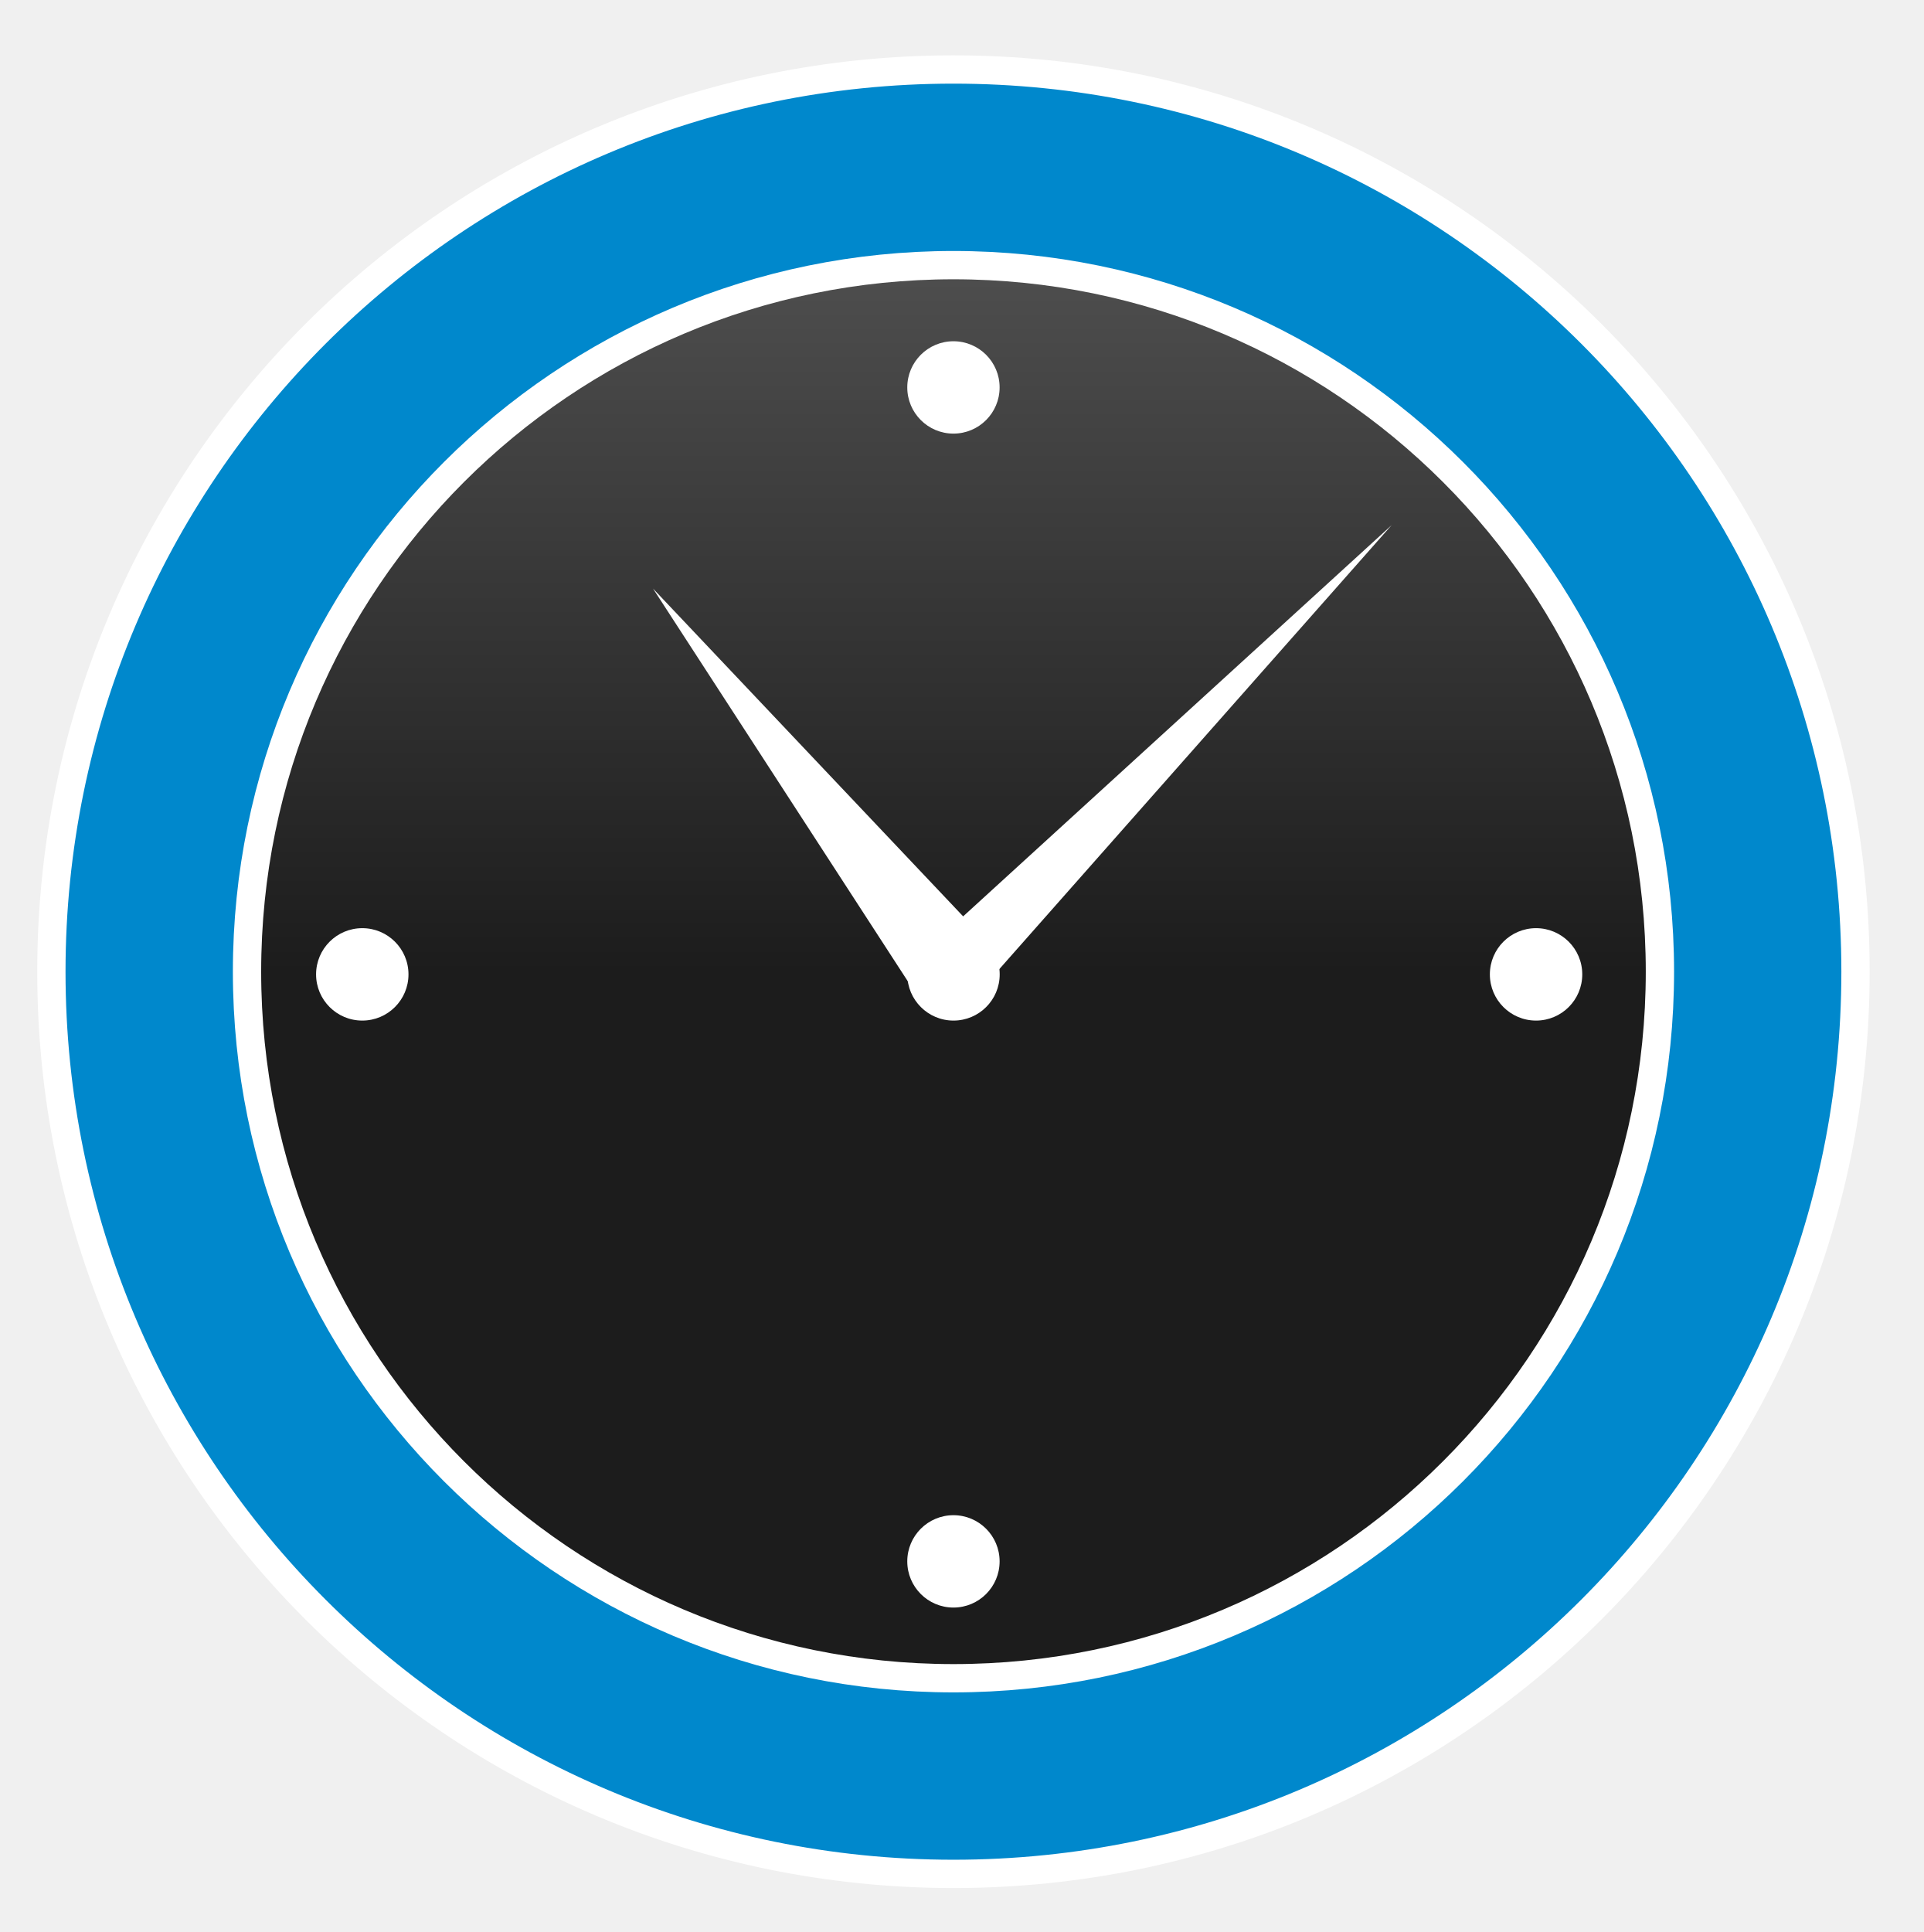
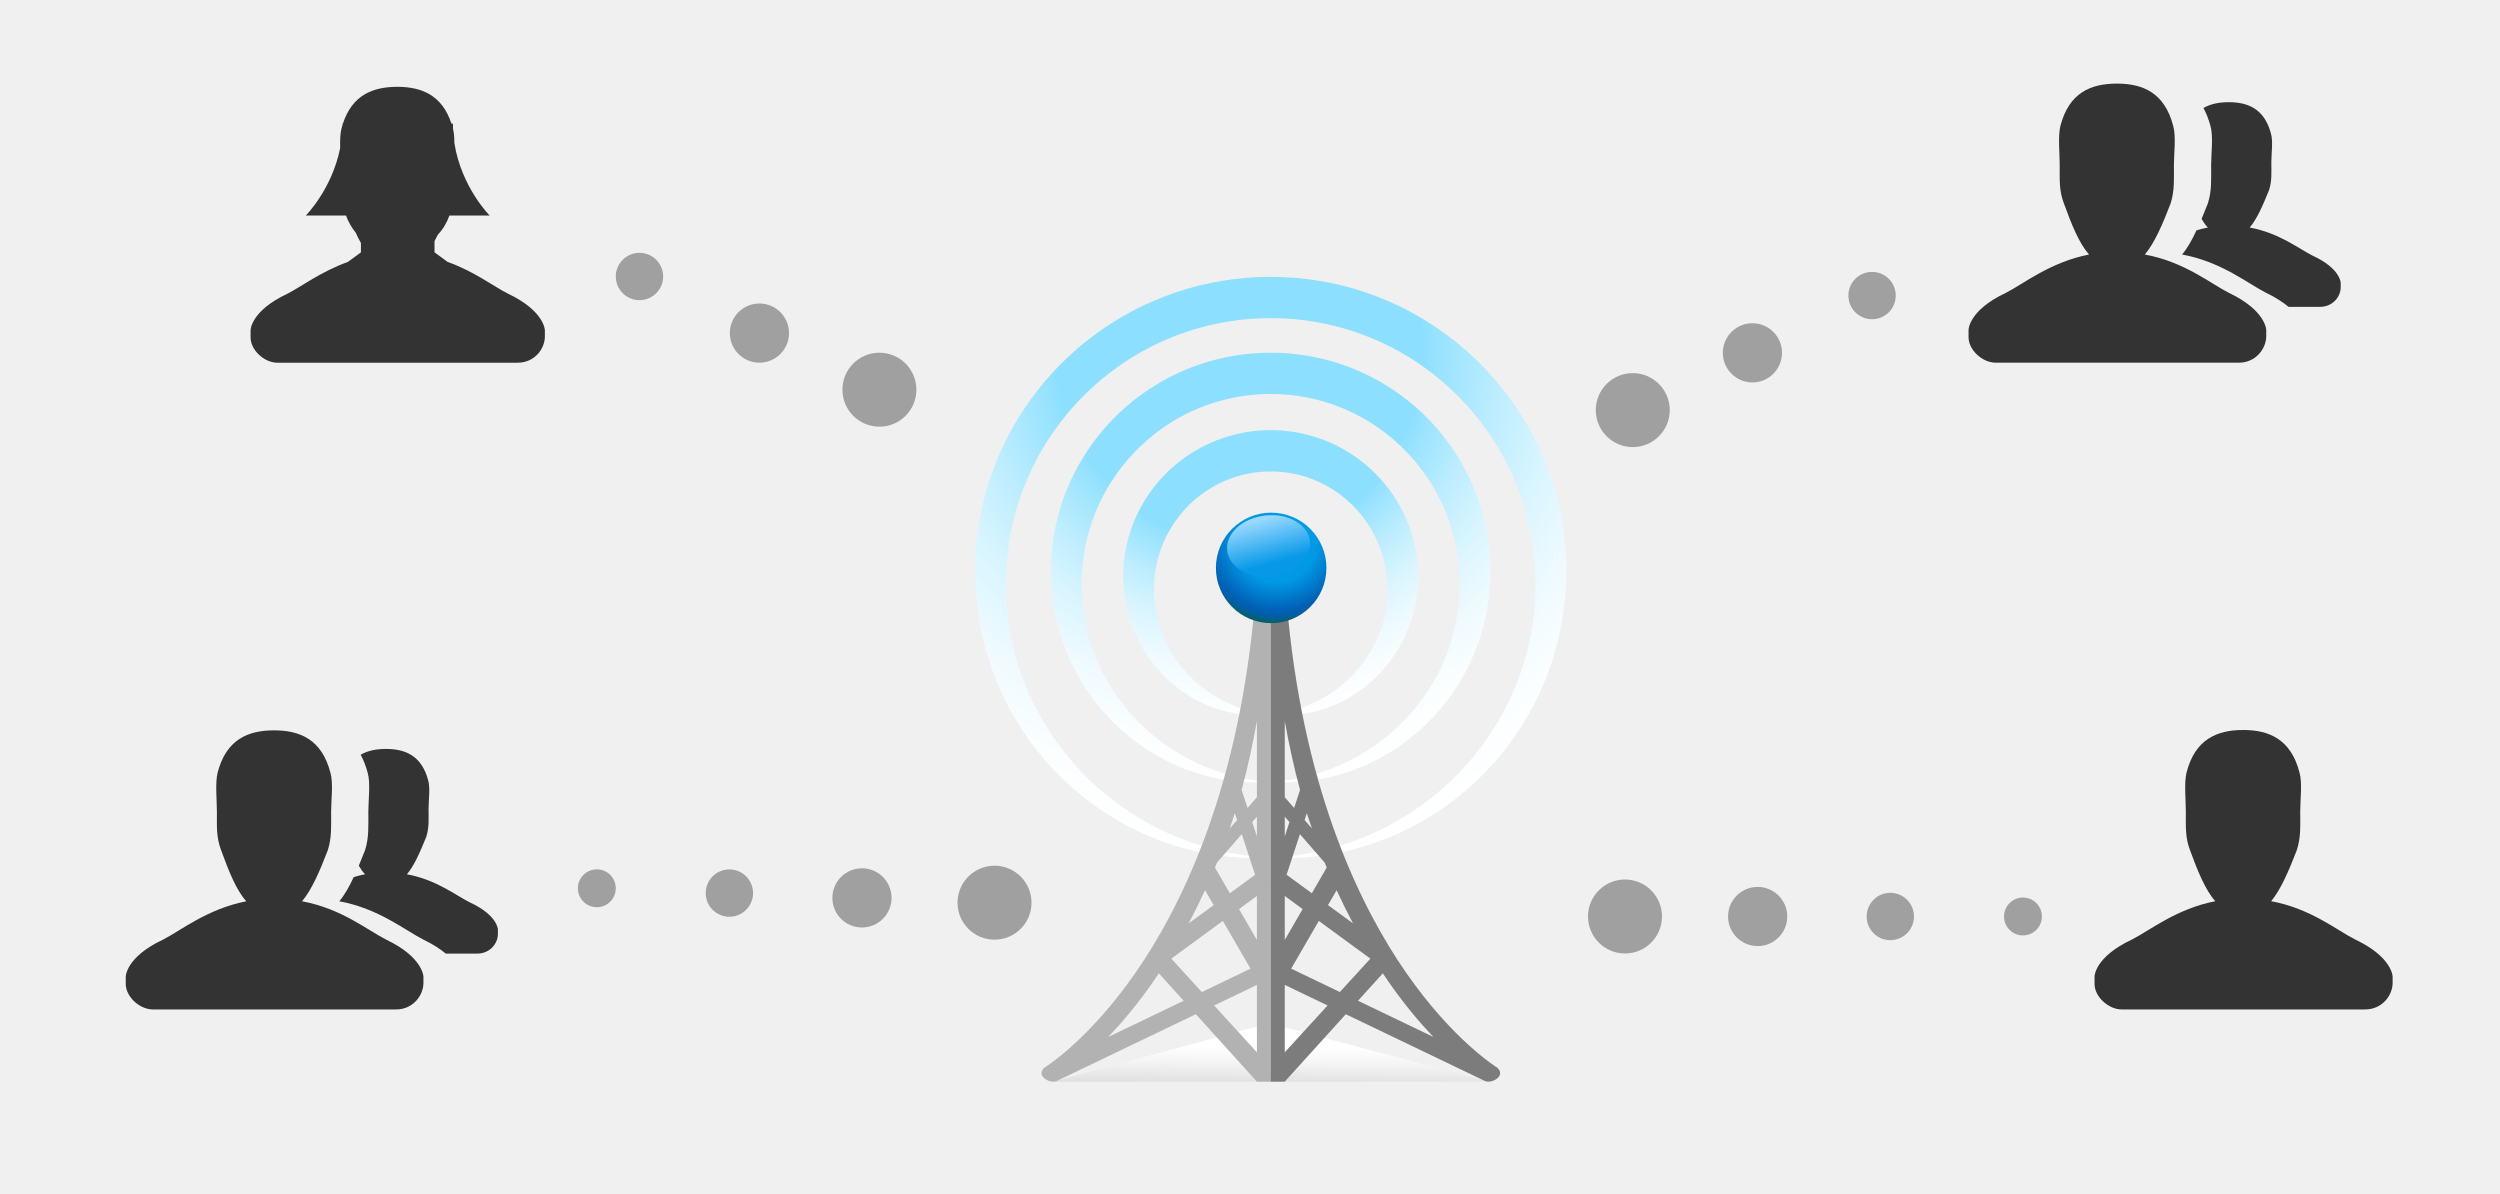
- <svg xmlns="http://www.w3.org/2000/svg" version="1.1" id="Layer_1" x="0px" y="0px" width="67.997px" height="68.278px" viewBox="0 0 67.997 68.278" enable-background="new 0 0 67.997 68.278" xml:space="preserve">
-   <g>
-     <linearGradient id="SVGID_1_" gradientUnits="userSpaceOnUse" x1="53.483" y1="164.214" x2="53.483" y2="140.423">
-       <stop offset="0.247" style="stop-color:#F7941D" />
-       <stop offset="0.714" style="stop-color:#F8BB49" />
-     </linearGradient>
-     <path fill="url(#SVGID_1_)" d="M60.422,164.214v-17.842c0-3.286-2.662-5.949-5.947-5.949h-1.982c-3.286,0-5.947,2.663-5.947,5.949   v17.842H60.422z" />
-     <linearGradient id="SVGID_2_" gradientUnits="userSpaceOnUse" x1="33.658" y1="164.214" x2="33.658" y2="130.513">
-       <stop offset="0.247" style="stop-color:#F7941D" />
-       <stop offset="0.714" style="stop-color:#F8BB49" />
-     </linearGradient>
-     <path fill="url(#SVGID_2_)" d="M40.597,164.214v-27.755c0-3.286-2.661-5.946-5.946-5.946h-1.983c-3.284,0-5.947,2.66-5.947,5.946   v27.755H40.597z" />
-     <linearGradient id="SVGID_3_" gradientUnits="userSpaceOnUse" x1="13.834" y1="164.214" x2="13.834" y2="120.6">
-       <stop offset="0.247" style="stop-color:#F7941D" />
-       <stop offset="0.714" style="stop-color:#F8BB49" />
-     </linearGradient>
-     <path fill="url(#SVGID_3_)" d="M20.773,164.214v-37.668c0-3.283-2.662-5.946-5.948-5.946h-1.981c-3.286,0-5.948,2.663-5.948,5.946   v37.668H20.773z" />
-     <linearGradient id="SVGID_4_" gradientUnits="userSpaceOnUse" x1="33.699" y1="169.788" x2="33.699" y2="166.32">
+ <svg xmlns="http://www.w3.org/2000/svg" version="1.1" id="Layer_1" x="0px" y="0px" width="245px" height="117px" viewBox="-88.001 -24.861 245 117" enable-background="new -88.001 -24.861 245 117" xml:space="preserve">
+   <g display="none">
+     <circle display="inline" fill="#0088CC" stroke="#FFFFFF" cx="33.7" cy="34.34" r="31.884" />
+     <linearGradient id="SVGID_1_" gradientUnits="userSpaceOnUse" x1="33.701" y1="9.969" x2="33.701" y2="59.907" gradientTransform="matrix(1 0 0 -1 0 69.2778)">
      <stop offset="0" style="stop-color:#1C1C1C" />
      <stop offset="0.499" style="stop-color:#1C1C1C" />
      <stop offset="1" style="stop-color:#4E4E4E" />
    </linearGradient>
-     <rect x="6.812" y="166.32" fill="url(#SVGID_4_)" width="53.773" height="3.468" />
+     <circle display="inline" fill="url(#SVGID_1_)" stroke="#FFFFFF" cx="33.701" cy="34.34" r="24.97" />
+     <circle display="inline" fill="#FFFFFF" cx="33.7" cy="13.692" r="1.632" />
+     <circle display="inline" fill="#FFFFFF" cx="33.7" cy="55.18" r="1.632" />
+     <circle display="inline" fill="#FFFFFF" cx="54.293" cy="34.435" r="1.633" />
+     <circle display="inline" fill="#FFFFFF" cx="33.702" cy="34.435" r="1.633" />
+     <circle display="inline" fill="#FFFFFF" cx="12.805" cy="34.435" r="1.633" />
+     <polygon display="inline" fill="#FFFFFF" points="32.989,33.347 49.188,18.559 34.457,35.227  " />
+     <polygon display="inline" fill="#FFFFFF" points="34.893,33.283 23.081,20.8 32.49,35.3  " />
  </g>
  <g>
-     <linearGradient id="SVGID_5_" gradientUnits="userSpaceOnUse" x1="-196.035" y1="-50.652" x2="-196.035" y2="-100.729">
-       <stop offset="0.247" style="stop-color:#F7941D" />
-       <stop offset="0.714" style="stop-color:#F8BB49" />
-     </linearGradient>
-     <path fill="url(#SVGID_5_)" d="M-173.969-87.524l-20.394,11.733l0.037-24.852c-0.568-0.039-1.131-0.086-1.708-0.086   c-13.828,0-25.039,11.21-25.039,25.038c0,13.829,11.211,25.039,25.039,25.039c13.827,0,25.038-11.21,25.038-25.039   C-170.996-79.971-172.075-84.001-173.969-87.524z" />
-     <linearGradient id="SVGID_6_" gradientUnits="userSpaceOnUse" x1="-159.024" y1="19.731" x2="-159.024" y2="-41.725" gradientTransform="matrix(0.8653 0.5012 -0.5012 0.8653 -44.4056 -18.3644)">
-       <stop offset="0" style="stop-color:#1C1C1C" />
-       <stop offset="0.499" style="stop-color:#1C1C1C" />
-       <stop offset="1" style="stop-color:#4E4E4E" />
-     </linearGradient>
-     <path fill="url(#SVGID_6_)" d="M-191.578-105.681l-0.035,24.853l20.391-11.734C-175.19-99.947-182.759-105.084-191.578-105.681z" />
+     <path fill-rule="evenodd" clip-rule="evenodd" fill="#333333" d="M-41.944,63.58c-1.345-0.662-3.281-2.234-6.178-2.76   c0.708-0.842,1.278-2.141,1.893-3.668c0.296-0.936,0.227-1.688,0.227-2.758c0-0.822,0.183-2.074-0.044-2.804   c-0.639-2.394-2.235-3.056-4.127-3.056c-0.935,0-1.776,0.16-2.484,0.57c0.274,0.502,0.501,1.072,0.686,1.756   c0.294,1.002,0.067,2.734,0.067,3.829c0,1.481,0.068,2.507-0.318,3.761l-0.617,1.527c0.183,0.318,0.388,0.615,0.617,0.842   c-0.388,0.071-0.753,0.16-1.118,0.276c-0.432,0.935-0.888,1.754-1.413,2.368c3.875,0.708,6.473,2.871,8.252,3.762   c0.957,0.457,1.662,0.936,2.188,1.367h3.078c1.254,0,2.028-1.002,2.028-1.914v-0.455C-39.208,66.225-39.231,64.834-41.944,63.58z    M-50.149,67.227c-1.778-0.891-4.379-3.054-8.252-3.762c0.957-1.14,1.732-2.938,2.529-5.014c0.39-1.254,0.32-2.279,0.32-3.761   c0-1.095,0.227-2.827-0.069-3.829c-0.844-3.26-2.984-4.148-5.516-4.148c-2.553,0-4.696,0.889-5.538,4.148   c-0.252,1.002-0.069,2.758-0.069,3.829c0,1.481-0.068,2.507,0.41,3.761c0.752,2.076,1.482,3.896,2.462,5.014   c-3.829,0.752-6.451,2.896-8.16,3.762c-3.646,1.709-3.646,3.624-3.646,3.624v0.708c0,1.253,1.345,2.506,2.667,2.506h23.819   c1.663,0,2.689-1.366,2.689-2.621v-0.593C-46.502,70.851-46.549,68.936-50.149,67.227z" />
  </g>
  <g>
-     <linearGradient id="SVGID_7_" gradientUnits="userSpaceOnUse" x1="-84.939" y1="-50.459" x2="-84.939" y2="-191.773">
-       <stop offset="0" style="stop-color:#1C1C1C" />
-       <stop offset="0.499" style="stop-color:#1C1C1C" />
-       <stop offset="1" style="stop-color:#4E4E4E" />
-     </linearGradient>
-     <path fill="url(#SVGID_7_)" d="M-50.558-56.526h-65.729v-46.313c0-1.676-1.358-3.034-3.036-3.034c-1.674,0-3.032,1.358-3.032,3.034   v49.347c0,0.306,0.059,0.597,0.144,0.875c0.377,1.245,1.521,2.158,2.889,2.158h68.765c1.677,0,3.034-1.358,3.034-3.034   C-47.523-55.168-48.881-56.526-50.558-56.526z" />
-     <linearGradient id="SVGID_8_" gradientUnits="userSpaceOnUse" x1="-56.889" y1="-40.62" x2="-55.761" y2="-114.484" gradientTransform="matrix(0.9442 0.3294 -0.3294 0.9442 -43.9499 -0.3571)">
-       <stop offset="0.247" style="stop-color:#F7941D" />
-       <stop offset="0.714" style="stop-color:#F8BB49" />
-     </linearGradient>
-     <path fill="url(#SVGID_8_)" d="M-50.016-74.91c-0.861-1.561-2.824-2.128-4.381-1.266l-16.868,9.303l-12.712-14.303   c-0.305-0.34-0.658-0.599-1.047-0.779c-0.962-0.61-2.21-0.704-3.276-0.113l-19.029,10.495c-1.559,0.858-2.128,2.822-1.266,4.381   c0.859,1.558,2.823,2.127,4.38,1.266l16.887-9.311l12.964,14.587c1.061,1.195,2.807,1.405,4.118,0.582l18.965-10.46   C-49.725-71.387-49.155-73.35-50.016-74.91z" />
-     <linearGradient id="SVGID_9_" gradientUnits="userSpaceOnUse" x1="-80.674" y1="-74.031" x2="-80.674" y2="-146.015" gradientTransform="matrix(1 0.0079 -0.0079 1 -2.3085 1.8394)">
-       <stop offset="0" style="stop-color:#1C1C1C" />
-       <stop offset="0.499" style="stop-color:#1C1C1C" />
-       <stop offset="1" style="stop-color:#4E4E4E" />
-     </linearGradient>
-     <path fill="url(#SVGID_9_)" d="M-55.797-100.025c-1.314-1.199-3.356-1.104-4.557,0.213l-12.974,14.235l-16.641-9.451   c-0.396-0.223-0.815-0.353-1.241-0.399c-1.104-0.269-2.318,0.044-3.14,0.948l-14.636,16.061c-1.2,1.314-1.104,3.356,0.213,4.557   c1.317,1.198,3.356,1.104,4.555-0.214l12.987-14.25l16.97,9.638c1.393,0.789,3.111,0.426,4.086-0.775l14.589-16.007   C-54.385-96.785-54.479-98.825-55.797-100.025z" />
-   </g>
-   <g>
-     <linearGradient id="SVGID_10_" gradientUnits="userSpaceOnUse" x1="11.89" y1="-50.093" x2="11.89" y2="-106.241">
-       <stop offset="0.247" style="stop-color:#F7941D" />
-       <stop offset="0.714" style="stop-color:#F8BB49" />
-     </linearGradient>
-     <path fill="url(#SVGID_10_)" d="M21.75-54.889c0,2.649-2.147,4.796-4.797,4.796H6.827c-2.647,0-4.798-2.147-4.798-4.796v-46.555   c0-2.65,2.15-4.796,4.798-4.796h10.126c2.649,0,4.797,2.146,4.797,4.796V-54.889z" />
-     <linearGradient id="SVGID_11_" gradientUnits="userSpaceOnUse" x1="55.511" y1="-50.093" x2="55.511" y2="-106.241">
-       <stop offset="0.247" style="stop-color:#F7941D" />
-       <stop offset="0.714" style="stop-color:#F8BB49" />
-     </linearGradient>
-     <path fill="url(#SVGID_11_)" d="M65.37-54.889c0,2.649-2.148,4.796-4.798,4.796H50.449c-2.652,0-4.798-2.147-4.798-4.796v-46.555   c0-2.65,2.146-4.796,4.798-4.796h10.123c2.649,0,4.798,2.146,4.798,4.796V-54.889z" />
-     <linearGradient id="SVGID_12_" gradientUnits="userSpaceOnUse" x1="33.273" y1="-50.093" x2="33.273" y2="-106.241">
-       <stop offset="0" style="stop-color:#1C1C1C" />
-       <stop offset="0.499" style="stop-color:#1C1C1C" />
-       <stop offset="1" style="stop-color:#4E4E4E" />
-     </linearGradient>
-     <path fill="url(#SVGID_12_)" d="M43.133-54.889c0,2.649-2.145,4.796-4.797,4.796H28.212c-2.649,0-4.797-2.147-4.797-4.796v-46.555   c0-2.65,2.147-4.796,4.797-4.796h10.124c2.652,0,4.797,2.146,4.797,4.796V-54.889z" />
-     <linearGradient id="SVGID_13_" gradientUnits="userSpaceOnUse" x1="11.89" y1="-54.889" x2="11.89" y2="-65.547">
-       <stop offset="0" style="stop-color:#1C1C1C" />
-       <stop offset="0.499" style="stop-color:#1C1C1C" />
-       <stop offset="1" style="stop-color:#4E4E4E" />
-     </linearGradient>
-     <circle fill="url(#SVGID_13_)" stroke="#FFFFFF" cx="11.89" cy="-60.218" r="5.328" />
-     <linearGradient id="SVGID_14_" gradientUnits="userSpaceOnUse" x1="55.511" y1="-54.889" x2="55.511" y2="-65.547">
-       <stop offset="0" style="stop-color:#1C1C1C" />
-       <stop offset="0.499" style="stop-color:#1C1C1C" />
-       <stop offset="1" style="stop-color:#4E4E4E" />
-     </linearGradient>
-     <circle fill="url(#SVGID_14_)" stroke="#FFFFFF" cx="55.511" cy="-60.218" r="5.329" />
-     <linearGradient id="SVGID_15_" gradientUnits="userSpaceOnUse" x1="33.273" y1="-54.889" x2="33.273" y2="-65.547">
-       <stop offset="0" style="stop-color:#1C1C1C" />
-       <stop offset="0.499" style="stop-color:#1C1C1C" />
-       <stop offset="1" style="stop-color:#4E4E4E" />
-     </linearGradient>
-     <circle fill="url(#SVGID_15_)" stroke="#FFFFFF" cx="33.273" cy="-60.218" r="5.331" />
-   </g>
-   <g>
-     <linearGradient id="SVGID_16_" gradientUnits="userSpaceOnUse" x1="33.699" y1="-171.761" x2="33.699" y2="-212.769">
-       <stop offset="0" style="stop-color:#1C1C1C" />
-       <stop offset="0.499" style="stop-color:#1C1C1C" />
-       <stop offset="1" style="stop-color:#4E4E4E" />
-     </linearGradient>
-     <path fill="url(#SVGID_16_)" d="M64.165-178.065c0,3.482-2.82,6.304-6.303,6.304H9.537c-3.483,0-6.303-2.822-6.303-6.304v-30.817   c0-3.481,60.931-5.583,60.931-2.1V-178.065z" />
-     <linearGradient id="SVGID_17_" gradientUnits="userSpaceOnUse" x1="251.231" y1="-83.572" x2="251.231" y2="-125.994" gradientTransform="matrix(0.7071 -0.7071 0.7071 0.7071 -69.8566 40.7566)">
-       <stop offset="0.247" style="stop-color:#F7941D" />
-       <stop offset="0.714" style="stop-color:#F8BB49" />
-     </linearGradient>
-     <path fill="url(#SVGID_17_)" stroke="#FFFFFF" d="M62.478-212.198c0.672,0.673,0.672,1.758,0,2.434l-27.562,27.562   c-0.675,0.671-1.761,0.671-2.435,0L4.918-209.764c-0.672-0.676-0.672-1.761,0-2.434L32.48-239.76c0.674-0.673,1.76-0.673,2.435,0   L62.478-212.198z" />
-     <path fill="#FFFFFF" d="M52.958-200.502l-19.172,18.45l-17.86-16.743v-18.582c0-1.161,0.938-2.101,2.101-2.101h32.83   c1.162,0,2.102,0.94,2.102,2.101V-200.502z" />
-     <linearGradient id="SVGID_18_" gradientUnits="userSpaceOnUse" x1="20.127" y1="-211.796" x2="49.413" y2="-211.796">
-       <stop offset="0" style="stop-color:#070707" />
-       <stop offset="1" style="stop-color:#45494D" />
-     </linearGradient>
-     <rect x="20.127" y="-212.649" fill="url(#SVGID_18_)" width="29.286" height="1.708" />
-     <linearGradient id="SVGID_19_" gradientUnits="userSpaceOnUse" x1="20.127" y1="-207.593" x2="49.413" y2="-207.593">
-       <stop offset="0" style="stop-color:#070707" />
-       <stop offset="1" style="stop-color:#45494D" />
-     </linearGradient>
-     <rect x="20.127" y="-208.446" fill="url(#SVGID_19_)" width="29.286" height="1.706" />
-     <linearGradient id="SVGID_20_" gradientUnits="userSpaceOnUse" x1="20.127" y1="-203.391" x2="49.413" y2="-203.391">
-       <stop offset="0" style="stop-color:#070707" />
-       <stop offset="1" style="stop-color:#45494D" />
-     </linearGradient>
-     <rect x="20.127" y="-204.244" fill="url(#SVGID_20_)" width="29.286" height="1.706" />
-     <linearGradient id="SVGID_21_" gradientUnits="userSpaceOnUse" x1="20.127" y1="-199.19" x2="49.413" y2="-199.19">
-       <stop offset="0" style="stop-color:#070707" />
-       <stop offset="1" style="stop-color:#45494D" />
-     </linearGradient>
-     <rect x="20.127" y="-200.042" fill="url(#SVGID_21_)" width="29.286" height="1.707" />
-     <linearGradient id="SVGID_22_" gradientUnits="userSpaceOnUse" x1="20.176" y1="-194.986" x2="47.16" y2="-194.986">
-       <stop offset="0" style="stop-color:#070707" />
-       <stop offset="1" style="stop-color:#45494D" />
-     </linearGradient>
-     <polygon fill="url(#SVGID_22_)" points="47.16,-195.84 20.176,-195.84 21.864,-194.133 45.472,-194.133  " />
-     <linearGradient id="SVGID_23_" gradientUnits="userSpaceOnUse" x1="24.331" y1="-190.784" x2="43.003" y2="-190.784">
-       <stop offset="0" style="stop-color:#070707" />
-       <stop offset="1" style="stop-color:#45494D" />
-     </linearGradient>
-     <polygon fill="url(#SVGID_23_)" points="43.003,-191.638 24.331,-191.638 26.019,-189.93 41.313,-189.93  " />
-     <linearGradient id="SVGID_24_" gradientUnits="userSpaceOnUse" x1="28.487" y1="-186.582" x2="38.845" y2="-186.582">
-       <stop offset="0" style="stop-color:#070707" />
-       <stop offset="1" style="stop-color:#45494D" />
-     </linearGradient>
-     <polygon fill="url(#SVGID_24_)" points="38.845,-187.436 28.487,-187.436 30.178,-185.729 37.156,-185.729  " />
-   </g>
-   <g>
-     <path fill="none" stroke="#000000" d="M-62.596-205.713h-44.934c-2.978,0-5.391,2.414-5.391,5.392v16.175h2.098v-0.299h-1.326   v-15.727c0-2.895,2.347-5.242,5.243-5.242h43.686c2.895,0,5.245,2.347,5.245,5.242v15.727h-1.627v0.299h2.397v-16.175   C-57.204-203.299-59.618-205.713-62.596-205.713z" />
-     <rect x="-85.813" y="-200.321" fill="none" stroke="#000000" width="1.501" height="11.383" />
-     <rect x="-85.813" y="-223.687" fill="none" stroke="#000000" width="1.501" height="11.383" />
-     <linearGradient id="SVGID_25_" gradientUnits="userSpaceOnUse" x1="-122.759" y1="-184.445" x2="-102.09" y2="-184.445">
-       <stop offset="0" style="stop-color:#070707" />
-       <stop offset="1" style="stop-color:#45494D" />
-     </linearGradient>
-     <path fill="url(#SVGID_25_)" d="M-102.09-183.547c0,2.978-2.414,5.393-5.392,5.393h-9.884c-2.979,0-5.393-2.415-5.393-5.393v-1.797   c0-2.978,2.415-5.392,5.393-5.392h9.884c2.979,0,5.392,2.415,5.392,5.392V-183.547z" />
-     <linearGradient id="SVGID_26_" gradientUnits="userSpaceOnUse" x1="-95.399" y1="-184.445" x2="-74.728" y2="-184.445">
-       <stop offset="0" style="stop-color:#070707" />
-       <stop offset="1" style="stop-color:#45494D" />
-     </linearGradient>
-     <path fill="url(#SVGID_26_)" d="M-74.729-183.547c0,2.978-2.415,5.393-5.393,5.393h-9.887c-2.977,0-5.392-2.415-5.392-5.393v-1.797   c0-2.978,2.415-5.392,5.392-5.392h9.887c2.978,0,5.393,2.415,5.393,5.392V-183.547z" />
-     <linearGradient id="SVGID_27_" gradientUnits="userSpaceOnUse" x1="-85.064" y1="-199.723" x2="-85.064" y2="-212.303">
-       <stop offset="0.247" style="stop-color:#F7941D" />
-       <stop offset="0.714" style="stop-color:#F8BB49" />
-     </linearGradient>
-     <path fill="url(#SVGID_27_)" d="M-74.729-205.115c0,2.979-2.415,5.393-5.393,5.393h-9.887c-2.977,0-5.392-2.414-5.392-5.393v-1.796   c0-2.978,2.415-5.392,5.392-5.392h9.887c2.978,0,5.393,2.414,5.393,5.392V-205.115z" />
-     <linearGradient id="SVGID_28_" gradientUnits="userSpaceOnUse" x1="-85.064" y1="-221.291" x2="-85.064" y2="-233.872">
-       <stop offset="0" style="stop-color:#1C1C1C" />
-       <stop offset="0.499" style="stop-color:#1C1C1C" />
-       <stop offset="1" style="stop-color:#4E4E4E" />
-     </linearGradient>
-     <path fill="url(#SVGID_28_)" d="M-74.729-226.682c0,2.978-2.415,5.391-5.393,5.391h-9.887c-2.977,0-5.392-2.414-5.392-5.391v-1.797   c0-2.979,2.415-5.392,5.392-5.392h9.887c2.978,0,5.393,2.414,5.393,5.392V-226.682z" />
-     <linearGradient id="SVGID_29_" gradientUnits="userSpaceOnUse" x1="-67.786" y1="-184.445" x2="-47.12" y2="-184.445">
-       <stop offset="0" style="stop-color:#070707" />
-       <stop offset="1" style="stop-color:#45494D" />
-     </linearGradient>
-     <path fill="url(#SVGID_29_)" d="M-47.12-183.547c0,2.978-2.413,5.393-5.391,5.393h-9.885c-2.979,0-5.391-2.415-5.391-5.393v-1.797   c0-2.978,2.412-5.392,5.391-5.392h9.885c2.978,0,5.391,2.415,5.391,5.392V-183.547z" />
-   </g>
-   <g>
-     <linearGradient id="SVGID_30_" gradientUnits="userSpaceOnUse" x1="-196.035" y1="-173.708" x2="-196.035" y2="-205.225">
-       <stop offset="0.247" style="stop-color:#F7941D" />
-       <stop offset="1" style="stop-color:#F8BB49" />
-     </linearGradient>
-     <path fill="url(#SVGID_30_)" d="M-162.942-180.012c0,3.482-2.822,6.304-6.304,6.304h-53.578c-3.482,0-6.303-2.821-6.303-6.304   v-18.909c0-3.482,2.821-6.304,6.303-6.304h53.578c3.482,0,6.304,2.821,6.304,6.304V-180.012z" />
-     <linearGradient id="SVGID_31_" gradientUnits="userSpaceOnUse" x1="-216.259" y1="-218.095" x2="-175.812" y2="-218.095">
-       <stop offset="0" style="stop-color:#070707" />
-       <stop offset="1" style="stop-color:#45494D" />
-     </linearGradient>
-     <path fill="url(#SVGID_31_)" stroke="#FFFFFF" d="M-196.036-238.317c-11.168,0-20.224,9.055-20.224,20.223   s9.056,20.223,20.224,20.223c11.168,0,20.224-9.054,20.224-20.223S-184.867-238.317-196.036-238.317z M-196.036-201.548   c-9.137,0-16.546-7.41-16.546-16.546c0-9.138,7.409-16.546,16.546-16.546c9.137,0,16.546,7.409,16.546,16.546   C-179.49-208.958-186.898-201.548-196.036-201.548z" />
-     <linearGradient id="SVGID_32_" gradientUnits="userSpaceOnUse" x1="-196.035" y1="-192.618" x2="-196.035" y2="-224.135">
-       <stop offset="0.247" style="stop-color:#F7941D" />
-       <stop offset="0.714" style="stop-color:#F8BB49" />
-     </linearGradient>
-     <path fill="url(#SVGID_32_)" stroke="#FFFFFF" d="M-162.942-198.921c0,3.481-2.822,6.303-6.304,6.303h-53.578   c-3.482,0-6.303-2.822-6.303-6.303v-18.91c0-3.482,2.821-6.304,6.303-6.304h53.578c3.482,0,6.304,2.822,6.304,6.304V-198.921z" />
-     <linearGradient id="SVGID_33_" gradientUnits="userSpaceOnUse" x1="-199.188" y1="-193.669" x2="-192.884" y2="-193.669">
-       <stop offset="0" style="stop-color:#070707" />
-       <stop offset="1" style="stop-color:#45494D" />
-     </linearGradient>
-     <path fill="url(#SVGID_33_)" stroke="#FFFFFF" d="M-192.884-189.466c0,1.739-1.412,3.151-3.152,3.151l0,0   c-1.74,0-3.152-1.412-3.152-3.151v-8.405c0-1.739,1.412-3.152,3.152-3.152l0,0c1.74,0,3.152,1.413,3.152,3.152V-189.466z" />
-   </g>
-   <g>
-     <circle fill="#0088CC" stroke="#FFFFFF" cx="33.7" cy="34.34" r="31.884" />
-     <linearGradient id="SVGID_34_" gradientUnits="userSpaceOnUse" x1="33.701" y1="59.309" x2="33.701" y2="9.37">
-       <stop offset="0" style="stop-color:#1C1C1C" />
-       <stop offset="0.499" style="stop-color:#1C1C1C" />
-       <stop offset="1" style="stop-color:#4E4E4E" />
-     </linearGradient>
-     <circle fill="url(#SVGID_34_)" stroke="#FFFFFF" cx="33.701" cy="34.34" r="24.97" />
-     <circle fill="#FFFFFF" cx="33.7" cy="13.692" r="1.632" />
-     <circle fill="#FFFFFF" cx="33.7" cy="55.18" r="1.632" />
-     <circle fill="#FFFFFF" cx="54.293" cy="34.435" r="1.633" />
-     <circle fill="#FFFFFF" cx="33.702" cy="34.435" r="1.633" />
-     <circle fill="#FFFFFF" cx="12.805" cy="34.435" r="1.633" />
-     <polygon fill="#FFFFFF" points="32.989,33.347 49.188,18.559 34.457,35.227  " />
-     <polygon fill="#FFFFFF" points="34.893,33.283 23.081,20.8 32.49,35.3  " />
-   </g>
-   <linearGradient id="SVGID_35_" gradientUnits="userSpaceOnUse" x1="-100.333" y1="28.775" x2="-100.333" y2="8.95">
-     <stop offset="0" style="stop-color:#1C1C1C" />
-     <stop offset="0.499" style="stop-color:#1C1C1C" />
-     <stop offset="1" style="stop-color:#4E4E4E" />
-   </linearGradient>
-   <path fill="url(#SVGID_35_)" d="M-85.603,26.297c0,1.369-1.109,2.479-2.477,2.479h-24.505c-1.369,0-2.479-1.109-2.479-2.479V11.429  c0-1.369,1.109-2.479,2.479-2.479h24.505c1.368,0,2.477,1.109,2.477,2.479V26.297z" />
-   <linearGradient id="SVGID_36_" gradientUnits="userSpaceOnUse" x1="-84.939" y1="62.26" x2="-84.939" y2="14.682">
-     <stop offset="0.247" style="stop-color:#F7941D" />
-     <stop offset="0.714" style="stop-color:#F8BB49" />
-   </linearGradient>
-   <path fill="url(#SVGID_36_)" d="M-49.585,56.312c0,3.285-2.665,5.947-5.949,5.947h-58.812c-3.284,0-5.947-2.662-5.947-5.947V20.629  c0-3.285,2.663-5.947,5.947-5.947h58.812c3.284,0,5.949,2.662,5.949,5.947V56.312z" />
-   <g>
-     <linearGradient id="SVGID_37_" gradientUnits="userSpaceOnUse" x1="-84.939" y1="179.515" x2="-84.939" y2="110.873">
-       <stop offset="0" style="stop-color:#1C1C1C" />
-       <stop offset="0.499" style="stop-color:#1C1C1C" />
-       <stop offset="1" style="stop-color:#4E4E4E" />
-     </linearGradient>
-     <path fill="url(#SVGID_37_)" d="M-69.079,120.041h-29.214v-6.814c0-1.301-1.055-2.354-2.355-2.354   c-1.299,0-2.354,1.053-2.354,2.354v7.248c-2.192,0.874-3.746,3.009-3.746,5.513v47.581c0,3.283,2.664,5.946,5.948,5.946h31.72   c3.283,0,5.947-2.663,5.947-5.946v-47.581C-63.132,122.706-65.796,120.041-69.079,120.041z" />
-     <linearGradient id="SVGID_38_" gradientUnits="userSpaceOnUse" x1="-84.939" y1="158.698" x2="-84.939" y2="124.997">
-       <stop offset="0.247" style="stop-color:#F7941D" />
-       <stop offset="0.714" style="stop-color:#F8BB49" />
-     </linearGradient>
-     <path fill="url(#SVGID_38_)" stroke="#FFFFFF" d="M-68.088,152.752c0,3.284-2.664,5.946-5.948,5.946h-21.808   c-3.283,0-5.947-2.662-5.947-5.946v-21.808c0-3.284,2.664-5.947,5.947-5.947h21.808c3.284,0,5.948,2.663,5.948,5.947V152.752z" />
-     <linearGradient id="SVGID_39_" gradientUnits="userSpaceOnUse" x1="-84.94" y1="173.237" x2="-84.94" y2="163.326">
-       <stop offset="0.247" style="stop-color:#F7941D" />
-       <stop offset="0.714" style="stop-color:#F8BB49" />
-     </linearGradient>
-     <circle fill="url(#SVGID_39_)" stroke="#FFFFFF" cx="-84.94" cy="168.283" r="4.957" />
-     <rect x="-101.349" y="164.647" fill="#FFFFFF" width="6.608" height="3.303" />
-     <rect x="-101.349" y="170.594" fill="#FFFFFF" width="6.608" height="3.305" />
-     <rect x="-75.576" y="164.647" fill="#FFFFFF" width="6.607" height="3.303" />
-     <rect x="-75.576" y="170.594" fill="#FFFFFF" width="6.607" height="3.305" />
-   </g>
-   <g>
-     <linearGradient id="SVGID_40_" gradientUnits="userSpaceOnUse" x1="-201.571" y1="162.11" x2="-201.571" y2="111.673">
-       <stop offset="0" style="stop-color:#1C1C1C" />
-       <stop offset="0.499" style="stop-color:#1C1C1C" />
-       <stop offset="1" style="stop-color:#4E4E4E" />
-     </linearGradient>
-     <path fill="url(#SVGID_40_)" d="M-172.663,111.673h-57.816c-3.057,0-5.536,2.479-5.536,5.535v39.364   c0,3.058,2.479,5.538,5.536,5.538h57.816c3.057,0,5.536-2.48,5.536-5.538v-39.364   C-167.126,114.151-169.605,111.673-172.663,111.673z M-176.275,158.959h-50.591c-2.675,0-4.844-2.172-4.844-4.846v-29.171h60.278   v29.171C-171.432,156.787-173.601,158.959-176.275,158.959z" />
-     <path fill="#F2F2F2" d="M-157.286,171.954c0,3.058-2.479,5.535-5.536,5.535h-54.126c-3.057,0-5.536-2.478-5.536-5.535V139.97   c0-3.057,2.479-5.535,5.536-5.535h54.126c3.057,0,5.536,2.479,5.536,5.535V171.954z" />
-     <linearGradient id="SVGID_41_" gradientUnits="userSpaceOnUse" x1="-190.5" y1="178.715" x2="-190.5" y2="128.28">
-       <stop offset="0.247" style="stop-color:#F7941D" />
-       <stop offset="0.714" style="stop-color:#F8BB49" />
-     </linearGradient>
-     <path fill="url(#SVGID_41_)" d="M-161.592,128.28h-57.816c-3.057,0-5.537,2.478-5.537,5.535v39.364   c0,3.057,2.479,5.535,5.537,5.535h57.816c3.057,0,5.537-2.479,5.537-5.535v-39.364C-156.055,130.758-158.535,128.28-161.592,128.28   z M-165.204,175.565h-50.591c-2.674,0-4.843-2.171-4.843-4.844V141.55h60.278v29.172   C-160.36,173.395-162.529,175.565-165.204,175.565z" />
-     <linearGradient id="SVGID_42_" gradientUnits="userSpaceOnUse" x1="-190.91" y1="149.042" x2="-190.91" y2="147.196">
-       <stop offset="0" style="stop-color:#1C1C1C" />
-       <stop offset="0.499" style="stop-color:#1C1C1C" />
-       <stop offset="1" style="stop-color:#4E4E4E" />
-     </linearGradient>
-     <rect x="-216.743" y="147.196" fill="url(#SVGID_42_)" width="51.666" height="1.846" />
-     <linearGradient id="SVGID_43_" gradientUnits="userSpaceOnUse" x1="-190.91" y1="159.651" x2="-190.91" y2="157.809">
-       <stop offset="0" style="stop-color:#1C1C1C" />
-       <stop offset="0.499" style="stop-color:#1C1C1C" />
-       <stop offset="1" style="stop-color:#4E4E4E" />
-     </linearGradient>
-     <rect x="-216.743" y="157.809" fill="url(#SVGID_43_)" width="51.666" height="1.843" />
-     <linearGradient id="SVGID_44_" gradientUnits="userSpaceOnUse" x1="-190.91" y1="170.725" x2="-190.91" y2="168.878">
-       <stop offset="0" style="stop-color:#1C1C1C" />
-       <stop offset="0.499" style="stop-color:#1C1C1C" />
-       <stop offset="1" style="stop-color:#4E4E4E" />
-     </linearGradient>
-     <rect x="-216.743" y="168.878" fill="url(#SVGID_44_)" width="51.666" height="1.847" />
+     <path fill-rule="evenodd" clip-rule="evenodd" fill="#333333" d="M138.65,0.199c-1.345-0.662-3.281-2.234-6.178-2.76   c0.708-0.842,1.278-2.141,1.893-3.668c0.296-0.936,0.227-1.688,0.227-2.758c0-0.822,0.183-2.074-0.044-2.804   c-0.639-2.394-2.235-3.056-4.127-3.056c-0.935,0-1.776,0.16-2.484,0.57c0.274,0.502,0.501,1.072,0.686,1.756   c0.294,1.002,0.067,2.734,0.067,3.829c0,1.481,0.068,2.507-0.318,3.761l-0.617,1.527c0.183,0.318,0.388,0.615,0.617,0.842   c-0.388,0.071-0.753,0.16-1.118,0.276c-0.432,0.935-0.888,1.754-1.413,2.368c3.875,0.708,6.473,2.871,8.252,3.762   c0.957,0.457,1.662,0.936,2.188,1.367h3.078c1.254,0,2.028-1.002,2.028-1.914V2.844C141.385,2.844,141.363,1.453,138.65,0.199z    M130.445,3.845c-1.778-0.891-4.379-3.054-8.252-3.762c0.957-1.14,1.732-2.938,2.529-5.014c0.39-1.254,0.32-2.279,0.32-3.761   c0-1.095,0.227-2.827-0.069-3.829c-0.844-3.26-2.984-4.148-5.516-4.148c-2.553,0-4.696,0.889-5.538,4.148   c-0.252,1.002-0.069,2.758-0.069,3.829c0,1.481-0.068,2.507,0.41,3.761c0.752,2.076,1.482,3.896,2.462,5.014   c-3.829,0.752-6.451,2.896-8.16,3.762c-3.646,1.709-3.646,3.624-3.646,3.624v0.708c0,1.253,1.345,2.506,2.667,2.506h23.819   c1.663,0,2.689-1.366,2.689-2.621V7.469C134.091,7.469,134.044,5.554,130.445,3.845z" />
  </g>
  <g>
    <g>
-       <linearGradient id="SVGID_45_" gradientUnits="userSpaceOnUse" x1="-196.035" y1="32.361" x2="-196.035" y2="10.362">
-         <stop offset="0" style="stop-color:#1C1C1C" />
-         <stop offset="0.499" style="stop-color:#1C1C1C" />
-         <stop offset="1" style="stop-color:#4E4E4E" />
+       <g>
+         <radialGradient id="SVGID_2_" cx="-5244.28" cy="9.947" r="49.214" gradientTransform="matrix(-1 0 0 1 -5210.763 0)" gradientUnits="userSpaceOnUse">
+           <stop offset="0.364" style="stop-color:#8DDFFF" />
+           <stop offset="0.401" style="stop-color:#9AE3FF" />
+           <stop offset="0.521" style="stop-color:#BEEDFF" />
+           <stop offset="0.642" style="stop-color:#DAF5FF" />
+           <stop offset="0.762" style="stop-color:#EFFAFF" />
+           <stop offset="0.882" style="stop-color:#FBFEFF" />
+           <stop offset="1" style="stop-color:#FFFFFF" />
+         </radialGradient>
+         <path fill="url(#SVGID_2_)" d="M36.523,59.201c0.002-0.006-0.605-0.02-1.745-0.143c-1.138-0.13-2.816-0.374-4.889-0.99     c-2.064-0.617-4.529-1.619-7.072-3.271c-2.537-1.648-5.153-3.963-7.335-7.035c-2.179-3.059-3.906-6.886-4.586-11.199     c-0.684-4.297-0.329-9.078,1.417-13.597c1.727-4.513,4.862-8.747,9.114-11.792C25.656,8.113,30.99,6.3,36.523,6.317     c5.533-0.017,10.869,1.796,15.098,4.857c4.252,3.045,7.387,7.279,9.113,11.792c1.748,4.519,2.102,9.3,1.418,13.597     c-0.682,4.313-2.408,8.141-4.588,11.199c-2.18,3.072-4.797,5.387-7.334,7.035c-2.543,1.652-5.008,2.654-7.072,3.271     c-2.072,0.616-3.75,0.86-4.889,0.99C37.129,59.182,36.523,59.196,36.523,59.201c0-0.006,0.604,0.045,1.758,0.031     c1.15-0.021,2.863-0.107,5.03-0.553c2.16-0.445,4.784-1.26,7.575-2.783c2.781-1.518,5.73-3.762,8.288-6.908     c2.552-3.129,4.695-7.188,5.694-11.918c1.003-4.707,0.865-10.068-0.925-15.27c-1.768-5.185-5.205-10.145-10.03-13.748     c-2.403-1.802-5.139-3.264-8.088-4.26c-2.949-0.998-6.109-1.523-9.303-1.523c-3.192,0-6.351,0.525-9.299,1.523     c-2.951,0.996-5.687,2.458-8.091,4.26c-4.824,3.604-8.262,8.563-10.029,13.748c-1.79,5.201-1.928,10.562-0.925,15.27     c1,4.729,3.143,8.789,5.695,11.918c2.559,3.146,5.507,5.391,8.288,6.908c2.789,1.523,5.414,2.338,7.575,2.783     c2.167,0.445,3.878,0.531,5.031,0.553C35.92,59.246,36.523,59.196,36.523,59.201z" />
+       </g>
+       <g>
+         <radialGradient id="SVGID_3_" cx="-5244.281" cy="9.947" r="49.213" gradientTransform="matrix(-1 0 0 1 -5210.763 0)" gradientUnits="userSpaceOnUse">
+           <stop offset="0.364" style="stop-color:#8DDFFF" />
+           <stop offset="0.393" style="stop-color:#9AE3FF" />
+           <stop offset="0.49" style="stop-color:#BEEDFF" />
+           <stop offset="0.588" style="stop-color:#DAF5FF" />
+           <stop offset="0.685" style="stop-color:#EFFAFF" />
+           <stop offset="0.781" style="stop-color:#FBFEFF" />
+           <stop offset="0.876" style="stop-color:#FFFFFF" />
+         </radialGradient>
+         <path fill="url(#SVGID_3_)" d="M36.523,51.77c0-0.004-0.441-0.023-1.27-0.129c-0.83-0.107-2.049-0.311-3.547-0.781     c-1.494-0.475-3.269-1.227-5.09-2.451c-1.818-1.219-3.681-2.918-5.221-5.146c-1.54-2.221-2.74-4.982-3.192-8.071     c-0.458-3.079-0.17-6.487,1.097-9.69c1.256-3.199,3.5-6.19,6.524-8.335c3.007-2.157,6.783-3.427,10.699-3.417     c3.919-0.01,7.693,1.26,10.701,3.417c3.023,2.145,5.268,5.136,6.523,8.335c1.267,3.203,1.555,6.611,1.098,9.69     c-0.453,3.089-1.653,5.851-3.193,8.071c-1.54,2.229-3.402,3.928-5.221,5.146c-1.821,1.225-3.597,1.977-5.09,2.451     c-1.498,0.471-2.718,0.674-3.545,0.781C36.966,51.746,36.523,51.766,36.523,51.77c0-0.004,0.439,0.039,1.285,0.045     c0.839,0.002,2.093-0.043,3.688-0.342c1.588-0.303,3.523-0.871,5.592-1.965c2.062-1.088,4.256-2.715,6.172-5.021     c1.914-2.291,3.531-5.283,4.305-8.789c0.775-3.487,0.702-7.475-0.609-11.361c-1.295-3.871-3.84-7.59-7.438-10.291     c-1.792-1.351-3.832-2.453-6.038-3.199c-2.205-0.748-4.566-1.145-6.955-1.145c-2.387,0-4.749,0.396-6.953,1.145     c-2.207,0.746-4.247,1.849-6.039,3.199c-3.599,2.701-6.143,6.42-7.438,10.291c-1.312,3.887-1.383,7.874-0.609,11.361     c0.773,3.506,2.391,6.498,4.305,8.789c1.917,2.307,4.11,3.934,6.174,5.021c2.067,1.094,4.004,1.662,5.59,1.965     c1.594,0.299,2.848,0.344,3.689,0.342C36.083,51.809,36.523,51.766,36.523,51.77z" />
+       </g>
+       <g>
+         <radialGradient id="SVGID_4_" cx="-5244.281" cy="10.448" r="49.214" gradientTransform="matrix(-1 0 0 1 -5210.763 0)" gradientUnits="userSpaceOnUse">
+           <stop offset="0.364" style="stop-color:#8DDFFF" />
+           <stop offset="0.387" style="stop-color:#9AE3FF" />
+           <stop offset="0.461" style="stop-color:#BEEDFF" />
+           <stop offset="0.536" style="stop-color:#DAF5FF" />
+           <stop offset="0.611" style="stop-color:#EFFAFF" />
+           <stop offset="0.685" style="stop-color:#FBFEFF" />
+           <stop offset="0.759" style="stop-color:#FFFFFF" />
+         </radialGradient>
+         <path fill="url(#SVGID_4_)" d="M36.523,45.178c0-0.002-0.285-0.026-0.818-0.113c-0.532-0.088-1.313-0.249-2.265-0.583     c-0.948-0.336-2.064-0.856-3.198-1.669c-1.13-0.811-2.273-1.92-3.201-3.347c-0.929-1.42-1.63-3.163-1.866-5.083     c-0.239-1.916-0.015-4.016,0.796-5.963c0.805-1.947,2.199-3.75,4.05-5.036c1.844-1.294,4.127-2.046,6.503-2.042     c2.377-0.004,4.66,0.748,6.504,2.042c1.852,1.286,3.246,3.089,4.051,5.036c0.811,1.947,1.035,4.047,0.796,5.963     c-0.236,1.92-0.938,3.663-1.866,5.083c-0.928,1.427-2.07,2.536-3.201,3.347c-1.133,0.812-2.251,1.333-3.198,1.669     c-0.952,0.334-1.733,0.495-2.265,0.583C36.81,45.152,36.523,45.176,36.523,45.178c0-0.002,0.284,0.037,0.831,0.061     c0.546,0.02,1.362,0.019,2.407-0.145c1.043-0.164,2.32-0.498,3.7-1.182c1.375-0.68,2.851-1.718,4.153-3.22     c1.304-1.493,2.422-3.466,2.979-5.802c0.556-2.326,0.547-5.004-0.307-7.635c-0.844-2.619-2.541-5.148-4.967-6.991     c-2.403-1.854-5.553-2.981-8.797-2.97c-3.242-0.012-6.392,1.115-8.795,2.97c-2.425,1.843-4.123,4.372-4.966,6.991     c-0.854,2.631-0.863,5.309-0.305,7.635c0.554,2.336,1.673,4.309,2.975,5.802c1.304,1.502,2.781,2.54,4.155,3.22     c1.38,0.684,2.657,1.018,3.7,1.182c1.045,0.163,1.861,0.164,2.407,0.145C36.24,45.215,36.523,45.176,36.523,45.178z" />
+       </g>
+     </g>
+     <g>
+       <g>
+         <g>
+           <linearGradient id="SVGID_5_" gradientUnits="userSpaceOnUse" x1="36.519" y1="82.709" x2="36.586" y2="77.731">
+             <stop offset="0" style="stop-color:#D0D2D3" />
+             <stop offset="0.11" style="stop-color:#D7D8D9" />
+             <stop offset="0.677" style="stop-color:#F4F4F5" />
+             <stop offset="1" style="stop-color:#FFFFFF" />
+           </linearGradient>
+           <polygon fill="url(#SVGID_5_)" points="57.876,81.141 36.536,81.141 15.205,81.141 36.396,75.414     " />
+         </g>
+       </g>
+     </g>
+     <path fill="#B2B2B2" d="M32.238,54.01" />
+     <g>
+       <path fill="#B2B2B2" d="M35.86,64.955" />
+     </g>
+     <path fill="#B2B2B2" d="M36.559,61.932l-0.013-0.012V35.83h-1.37h-0.346c-1.745,17.404-7.218,28.379-11.507,34.574   c-4.636,6.699-8.913,9.328-8.954,9.352c0,0-0.605,0.479-0.103,0.977c0.599,0.595,1.259,0.359,1.259,0.359l13.667-6.561l5.984,6.609   h1.37v-0.738V61.944L36.559,61.932z M28.485,65.633c0.561-1.055,1.098-2.139,1.608-3.254l0.845,1.459L28.485,65.633z    M31.837,65.389l2.711,4.678l-4.77,2.291l-2.989-3.271L31.837,65.389z M31.064,60.156c0.067-0.16,0.134-0.32,0.201-0.48   l2.424-2.789l1.309,3.979l-2.474,1.812L31.064,60.156z M32.51,56.332c0.172-0.498,0.346-0.991,0.504-1.498l0.219,0.666   L32.51,56.332z M35.176,57.108l-0.462-1.402l0.462-0.531V57.108z M35.176,45.807v7.457l-0.916,1.057l-0.582-1.766   C34.268,50.383,34.756,48.125,35.176,45.807z M20.613,76.758c1.346-1.412,2.864-3.208,4.431-5.455   c0.177-0.254,0.347-0.52,0.52-0.779l2.435,2.688L20.613,76.758z M30.982,73.674l4.194-2.014v6.606L30.982,73.674z M35.176,67.254   l-1.753-3.025l1.753-1.284V67.254z" />
+     <path fill="#7C7C7C" d="M40.844,54.01" />
+     <g>
+       <path fill="#7C7C7C" d="M37.222,64.955" />
+     </g>
+     <path fill="#7C7C7C" d="M58.712,79.756c-0.039-0.023-4.318-2.652-8.955-9.352c-4.287-6.195-9.759-17.17-11.506-34.574h-0.346   h-1.369v26.09l-0.014,0.012l0.014,0.012v18.459v0.738h1.369l5.983-6.609l13.667,6.561c0,0,0.662,0.235,1.26-0.359   C59.32,80.235,58.712,79.756,58.712,79.756z M37.906,55.174l0.461,0.531l-0.461,1.4V55.174z M39.394,56.887l2.423,2.789   c0.066,0.16,0.134,0.32,0.2,0.48l-1.459,2.521l-2.473-1.812L39.394,56.887z M39.849,55.5l0.218-0.666   c0.16,0.507,0.333,1,0.505,1.498L39.849,55.5z M42.989,62.379c0.51,1.115,1.048,2.199,1.607,3.254l-2.453-1.795L42.989,62.379z    M46.293,69.086l-2.989,3.271l-4.771-2.291l2.711-4.678L46.293,69.086z M39.404,52.555l-0.58,1.766l-0.918-1.055v-7.457   C38.326,48.127,38.814,50.383,39.404,52.555z M37.906,62.945l1.752,1.284l-1.752,3.025V62.945z M37.906,78.266V71.66l4.196,2.014   L37.906,78.266z M47.518,70.524c0.175,0.26,0.343,0.525,0.521,0.779c1.566,2.247,3.083,4.043,4.429,5.455l-7.385-3.546   L47.518,70.524z" />
+     <g>
+       <radialGradient id="SVGID_6_" cx="37.108" cy="28.244" r="7.891" gradientUnits="userSpaceOnUse">
+         <stop offset="0.5" style="stop-color:#0099E6" />
+         <stop offset="0.868" style="stop-color:#005FB3" />
+         <stop offset="0.896" style="stop-color:#005FAE" />
+         <stop offset="0.929" style="stop-color:#005F9F" />
+         <stop offset="0.966" style="stop-color:#005F87" />
+         <stop offset="1" style="stop-color:#005F69" />
+       </radialGradient>
+       <circle fill="url(#SVGID_6_)" cx="36.573" cy="30.793" r="5.415" />
+       <linearGradient id="SVGID_7_" gradientUnits="userSpaceOnUse" x1="35.602" y1="25.94" x2="37.137" y2="31.67">
+         <stop offset="0" style="stop-color:#9BDAFF" />
+         <stop offset="0.758" style="stop-color:#0799E8" />
      </linearGradient>
-       <path fill="url(#SVGID_45_)" d="M-224.702,32.361c-1.65,0-1.908-0.794-0.574-1.765l26.815-19.507c1.334-0.971,3.518-0.971,4.852,0    l26.815,19.507c1.334,0.971,1.076,1.765-0.574,1.765H-224.702z" />
-       <path fill="none" stroke="#FFFFFF" d="M-224.702,32.361c-1.65,0-1.908-0.794-0.574-1.765l26.815-19.507    c1.334-0.971,3.518-0.971,4.852,0l26.815,19.507c1.334,0.971,1.076,1.765-0.574,1.765H-224.702z" />
+       <path fill="url(#SVGID_7_)" d="M36.611,25.626c-0.357,0-0.723,0.034-1.086,0.106c-2.208,0.441-3.638,2.101-3.194,3.709    c0.369,1.34,1.921,2.219,3.708,2.219c0.356,0,0.722-0.034,1.087-0.105c2.205-0.441,3.637-2.102,3.195-3.709    C39.951,26.504,38.398,25.626,36.611,25.626L36.611,25.626z" />
    </g>
-     <linearGradient id="SVGID_46_" gradientUnits="userSpaceOnUse" x1="-195.743" y1="68.278" x2="-195.743" y2="57.988">
-       <stop offset="0" style="stop-color:#1C1C1C" />
-       <stop offset="0.499" style="stop-color:#1C1C1C" />
-       <stop offset="1" style="stop-color:#4E4E4E" />
-     </linearGradient>
-     <polygon fill="url(#SVGID_46_)" stroke="#FFFFFF" points="-170.304,61.283 -170.304,57.988 -221.182,57.988 -221.182,61.283    -225.633,61.283 -225.633,68.278 -165.854,68.278 -165.854,61.283  " />
-     <linearGradient id="SVGID_47_" gradientUnits="userSpaceOnUse" x1="-196.035" y1="57.626" x2="-196.035" y2="33.105">
-       <stop offset="0" style="stop-color:#1C1C1C" />
-       <stop offset="0.499" style="stop-color:#1C1C1C" />
-       <stop offset="1" style="stop-color:#4E4E4E" />
-     </linearGradient>
-     <polygon fill="url(#SVGID_47_)" points="-168.168,33.104 -223.902,33.104 -223.902,36.077 -219.072,36.077 -219.072,57.626    -214.613,57.626 -214.613,36.077 -208.667,36.077 -208.667,57.626 -204.209,57.626 -204.209,36.077 -198.264,36.077    -198.264,57.626 -193.806,57.626 -193.806,36.077 -187.861,36.077 -187.861,57.626 -183.402,57.626 -183.402,36.077    -177.458,36.077 -177.458,57.626 -172.999,57.626 -172.999,36.077 -168.168,36.077  " />
-     <linearGradient id="SVGID_48_" gradientUnits="userSpaceOnUse" x1="-195.66" y1="62.705" x2="-195.66" y2="59.609">
-       <stop offset="0.247" style="stop-color:#F7941D" />
-       <stop offset="0.714" style="stop-color:#F8BB49" />
-     </linearGradient>
-     <rect x="-218.82" y="59.609" fill="url(#SVGID_48_)" width="46.319" height="3.096" />
+   </g>
+   <g>
+     <path fill-rule="evenodd" clip-rule="evenodd" fill="#333333" d="M-45.419-1.23l0.324-0.632l-0.324,0.326V-1.23z M-43.472-10.838   c0-0.505-0.035-0.974-0.127-1.371C-43.581-11.721-43.526-11.271-43.472-10.838z M-43.599-12.208l-0.018-0.54h-0.145l0.145,0.504   L-43.599-12.208z M-43.616-12.244l-0.145-0.504c-0.901-2.758-2.866-3.569-5.173-3.605h-0.089h-0.036   c-2.379,0-4.418,0.793-5.337,3.605l-0.035,0.125l-0.109,0.378c-0.125,0.505-0.143,1.19-0.125,1.894   c-0.812,4.055-3.371,6.615-3.371,6.615h3.946c0.219,0.612,0.542,1.172,0.938,1.658c0.162,0.361,0.343,0.722,0.522,1.028v0.919   c0,0-0.505,0.378-1.279,0.937c-2.651,0.956-4.579,2.434-5.93,3.119c-3.605,1.693-3.605,3.57-3.605,3.57v0.72   c0,1.227,1.334,2.47,2.631,2.47h23.54c1.658,0,2.669-1.352,2.669-2.577V7.494c0,0-0.036-1.876-3.605-3.57   c-1.406-0.704-3.299-2.181-5.93-3.119c-0.776-0.558-1.28-0.937-1.28-0.937V-1.23v-0.306l0.324-0.326   c0.505-0.523,0.884-1.17,1.137-1.875h3.946c0,0-2.775-2.776-3.46-7.102c-0.055-0.433-0.109-0.884-0.127-1.371L-43.616-12.244z    M-54.396-12.748h-0.035v0.125L-54.396-12.748z" />
+   </g>
+   <g>
+     <path fill-rule="evenodd" clip-rule="evenodd" fill="#333333" d="M142.824,67.219c-1.79-0.896-4.383-3.05-8.252-3.763   c0.949-1.147,1.716-2.938,2.52-5.02c0.401-1.26,0.329-2.301,0.329-3.761c0-1.114,0.219-2.829-0.073-3.834   c-0.841-3.268-2.994-4.163-5.514-4.163c-2.556,0-4.71,0.896-5.552,4.163c-0.255,1.005-0.07,2.758-0.07,3.834   c0,1.46-0.073,2.501,0.401,3.761c0.766,2.082,1.495,3.907,2.482,5.02c-3.835,0.749-6.464,2.902-8.18,3.763   c-3.651,1.714-3.651,3.616-3.651,3.616v0.729c0,1.242,1.353,2.501,2.665,2.501h23.843c1.681,0,2.703-1.369,2.703-2.609v-0.62   C146.475,70.835,146.44,68.933,142.824,67.219z" />
+   </g>
+   <g>
+     <circle fill="#A0A0A0" cx="71.249" cy="64.955" r="3.625" />
+     <circle fill="#A0A0A0" cx="84.249" cy="64.955" r="2.9" />
+     <circle fill="#A0A0A0" cx="97.249" cy="64.955" r="2.32" />
+     <circle fill="#A0A0A0" cx="110.249" cy="64.955" r="1.856" />
+   </g>
+   <g>
+     <circle fill="#A0A0A0" cx="-1.819" cy="13.328" r="3.625" />
+     <circle fill="#A0A0A0" cx="-13.577" cy="7.782" r="2.9" />
+     <circle fill="#A0A0A0" cx="-25.334" cy="2.236" r="2.32" />
+   </g>
+   <g>
+     <circle fill="#A0A0A0" cx="9.462" cy="63.602" r="3.625" />
+     <circle fill="#A0A0A0" cx="-3.529" cy="63.132" r="2.9" />
+     <circle fill="#A0A0A0" cx="-16.521" cy="62.661" r="2.32" />
+     <circle fill="#A0A0A0" cx="-29.512" cy="62.191" r="1.856" />
+   </g>
+   <g>
+     <circle fill="#A0A0A0" cx="72.01" cy="15.33" r="3.625" />
+     <circle fill="#A0A0A0" cx="83.736" cy="9.717" r="2.9" />
+     <circle fill="#A0A0A0" cx="95.462" cy="4.104" r="2.32" />
  </g>
</svg>
